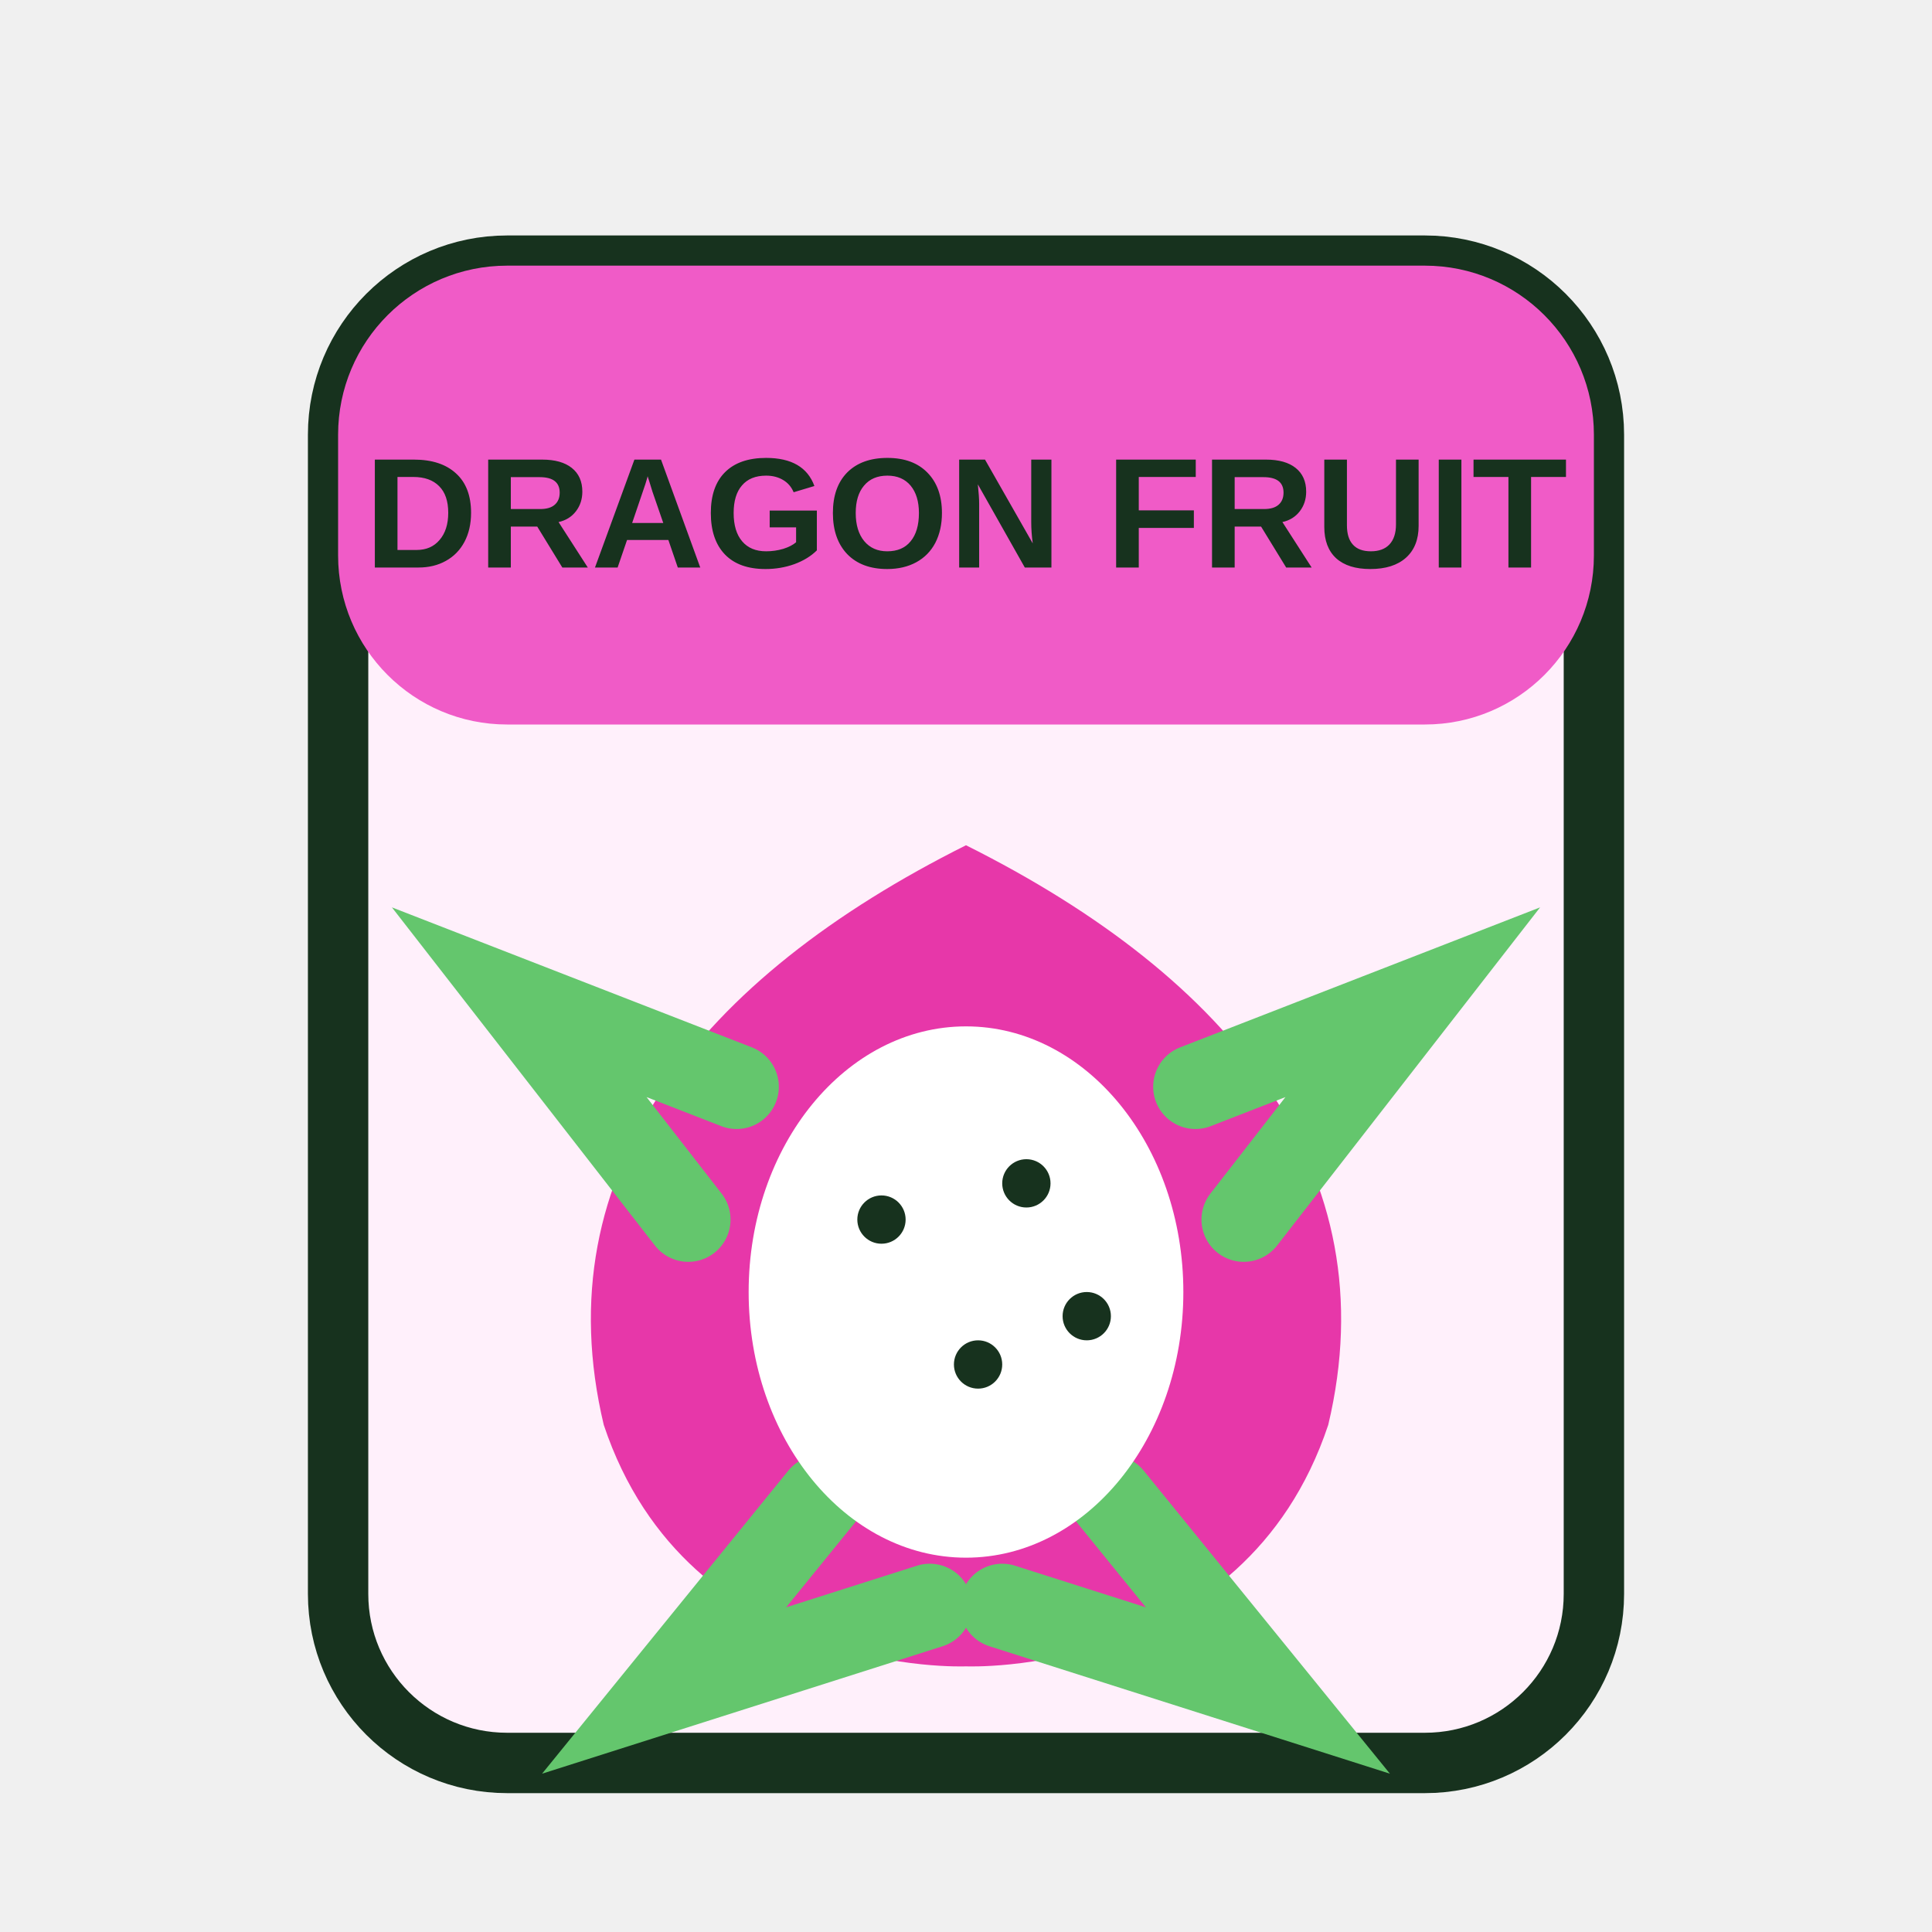
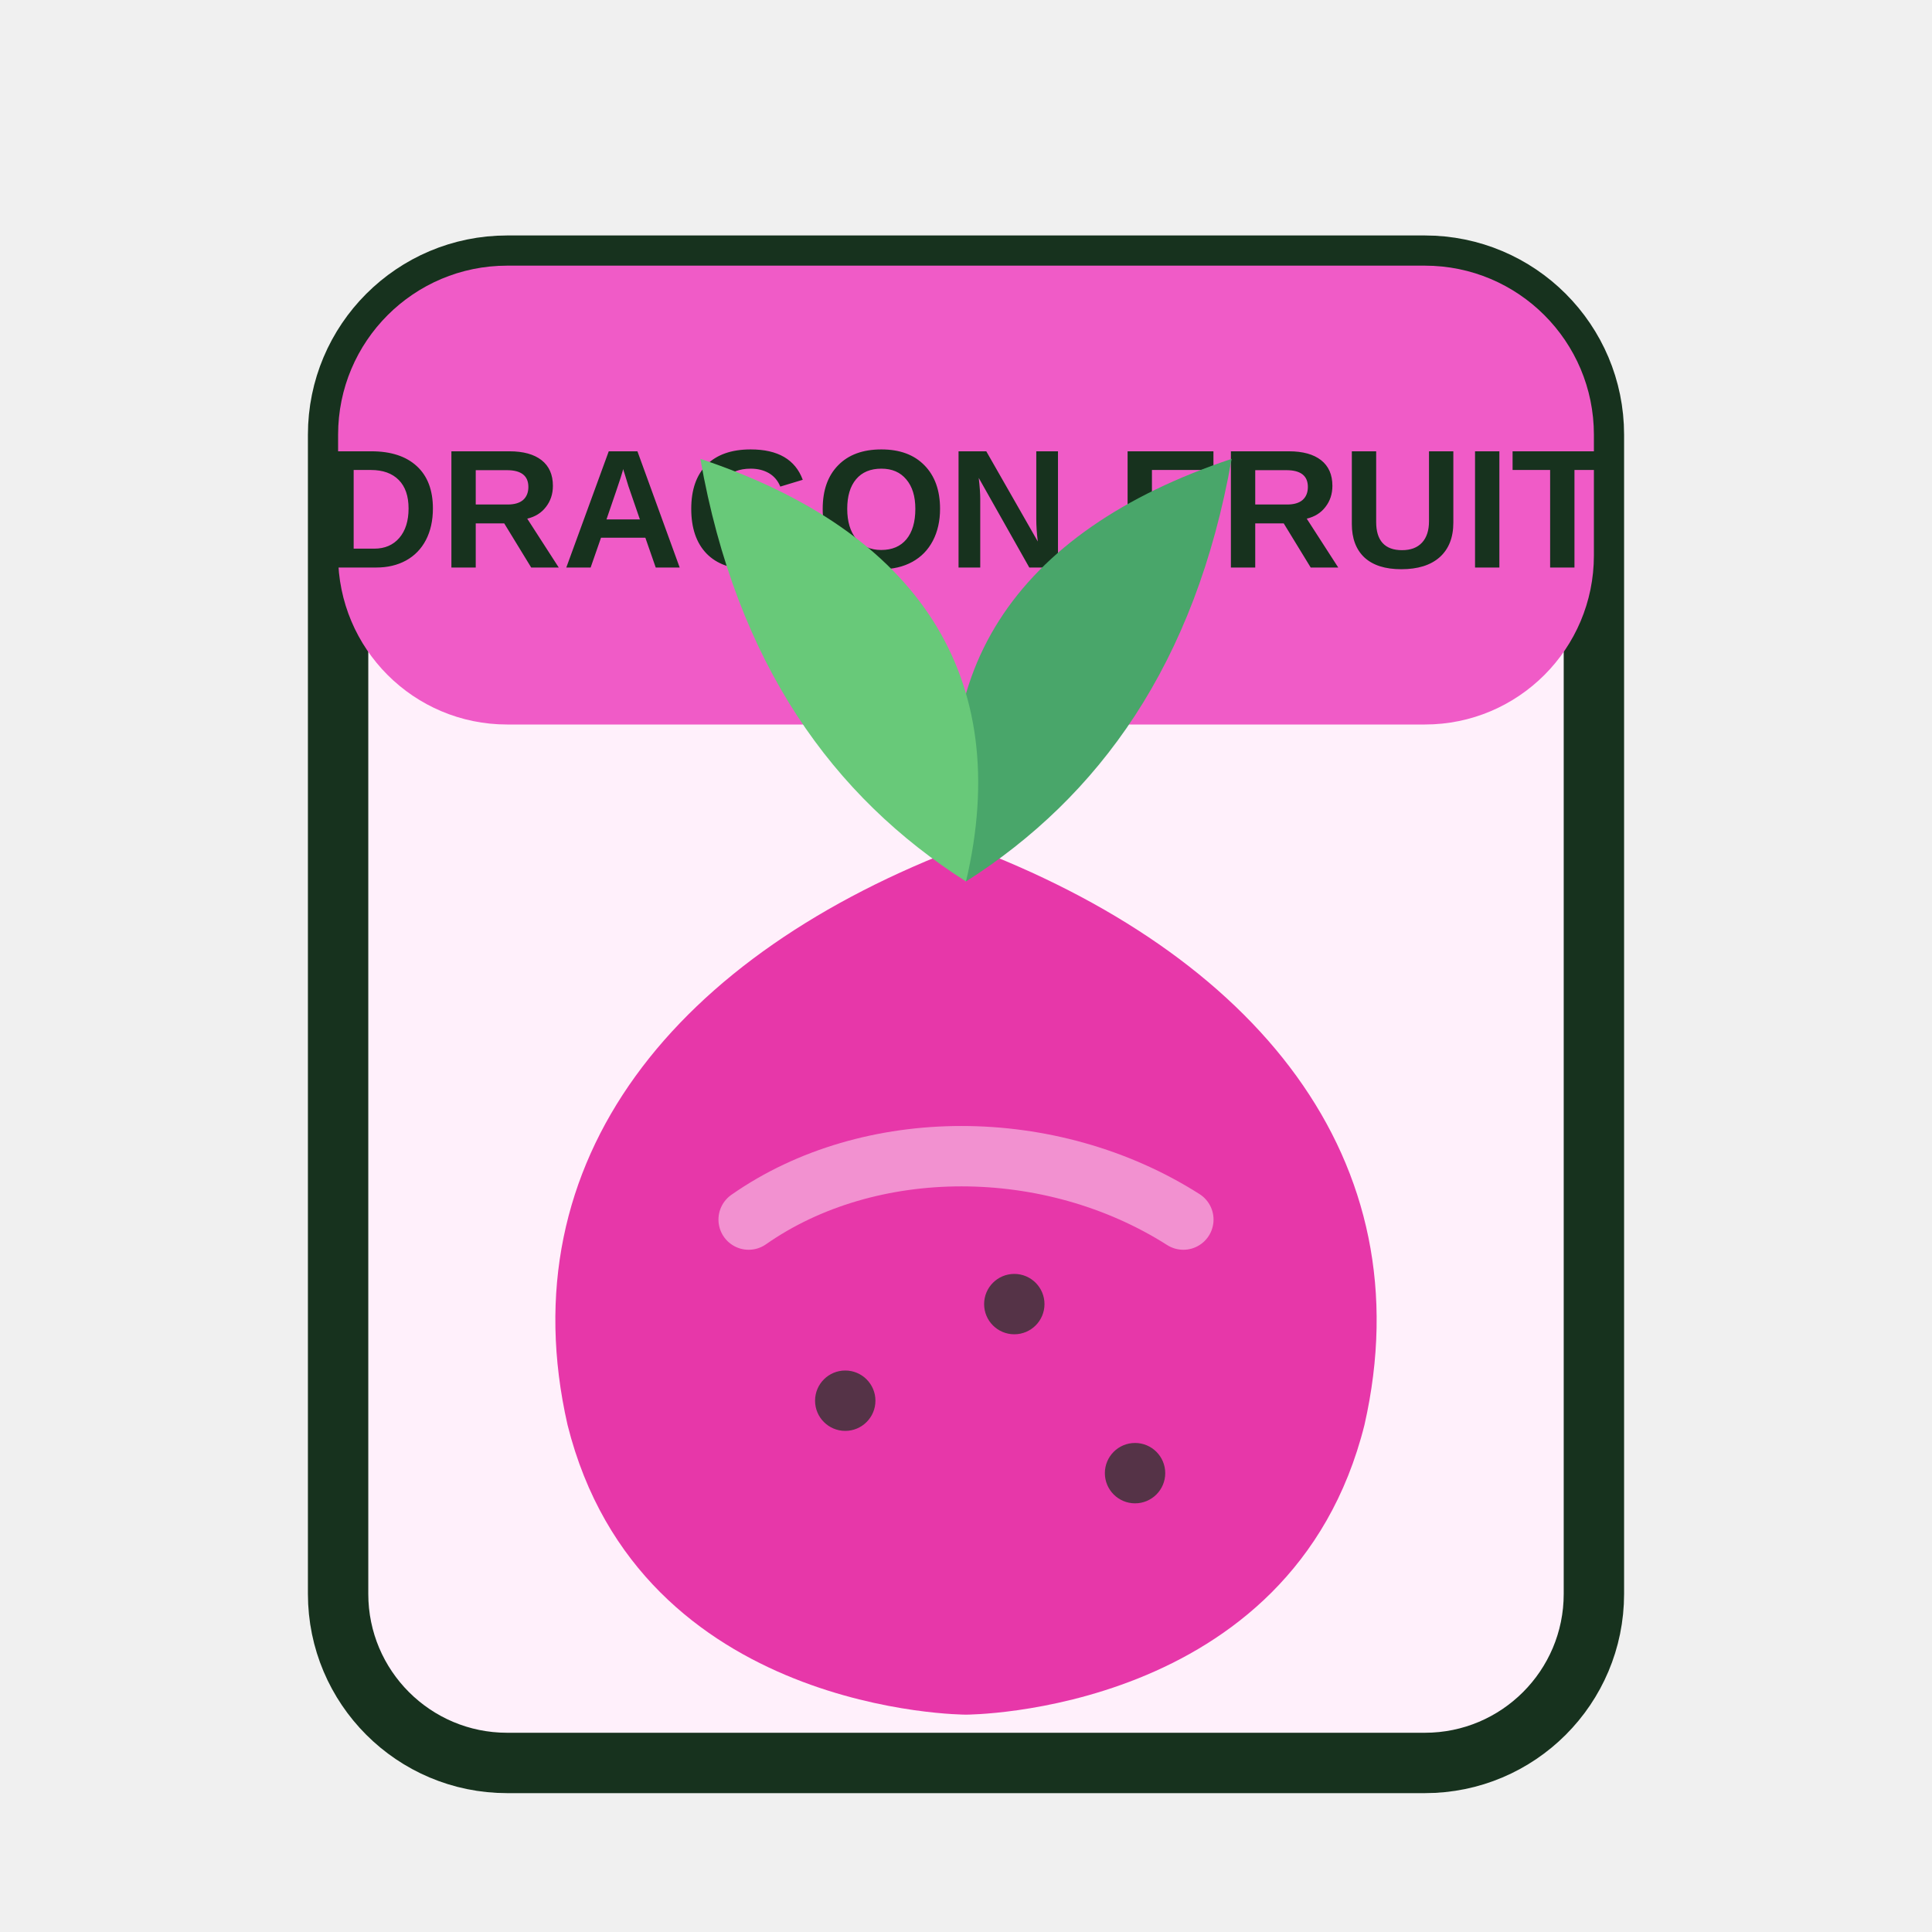
<svg xmlns="http://www.w3.org/2000/svg" viewBox="0 0 160 160" role="img" aria-label="Dragon Fruit seed pack">
  <rect x="28" y="22" width="104" height="124" rx="14" fill="#fff0fb" stroke="#17321e" stroke-width="5" />
  <rect x="28" y="22" width="104" height="38" rx="14" fill="#f05bc7" />
-   <text x="80" y="47" font-family="Arial,sans-serif" font-size="13" font-weight="800" text-anchor="middle" fill="#17321e">DRAGON FRUIT</text>
-   <path d="M80 70c22 11 35 27 30 48-7 21-30 20-30 20s-23 1-30-20c-5-21 8-37 30-48Z" fill="#e737a9" />
-   <path d="M61 90l-18-7 14 18M99 90l18-7-14 18M68 124l-13 16 22-7M92 124l13 16-22-7" fill="none" stroke="#64c66d" stroke-width="7" stroke-linecap="round" />
-   <ellipse cx="80" cy="107" rx="18" ry="22" fill="#fff" />
-   <g fill="#17321e">
-     <circle cx="73" cy="101" r="2" />
-     <circle cx="85" cy="98" r="2" />
-     <circle cx="81" cy="113" r="2" />
-     <circle cx="90" cy="109" r="2" />
+   <text x="80" y="47" font-family="Arial,sans-serif" font-size="14" font-weight="800" text-anchor="middle" fill="#17321e">DRAGON FRUIT</text>
+   <path d="M80 70c24 9 38 26 33 48-6 24-33 24-33 24s-27 0-33-24c-5-22 9-39 33-48Z" fill="#e737a9" />
+   <path d="M80 73c-4-17 4-29 22-35-3 17-11 28-22 35Z" fill="#49a66a" />
+   <path d="M80 73c4-17-4-29-22-35 3 17 11 28 22 35Z" fill="#68c979" />
+   <path d="M62 101c10-7 25-7 36 0" fill="none" stroke="#ffffff" stroke-width="5" stroke-linecap="round" opacity="0.45" />
+   <g fill="#17321e" opacity="0.7">
+     <circle cx="70" cy="116" r="2.5" />
+     <circle cx="84" cy="108" r="2.5" />
+     <circle cx="94" cy="122" r="2.5" />
  </g>
</svg>
